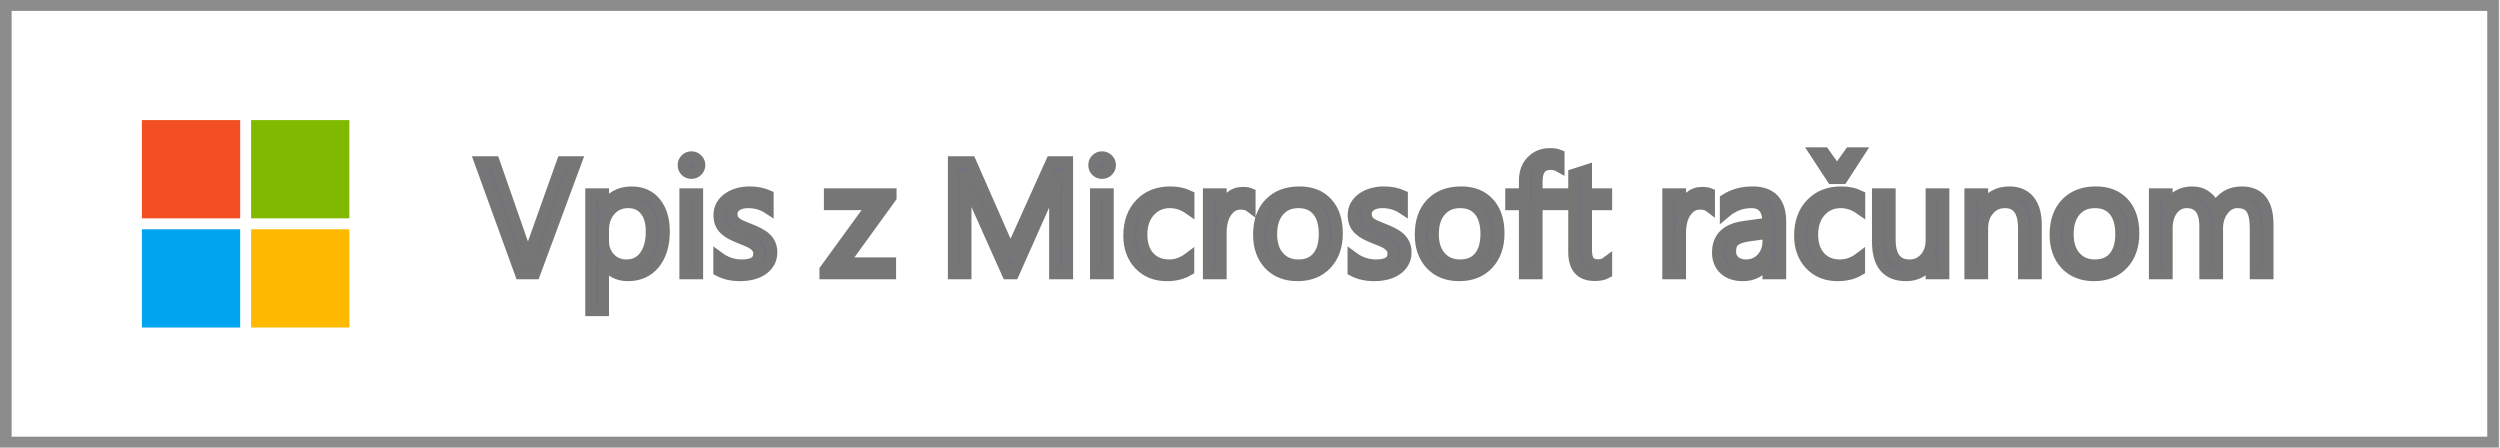
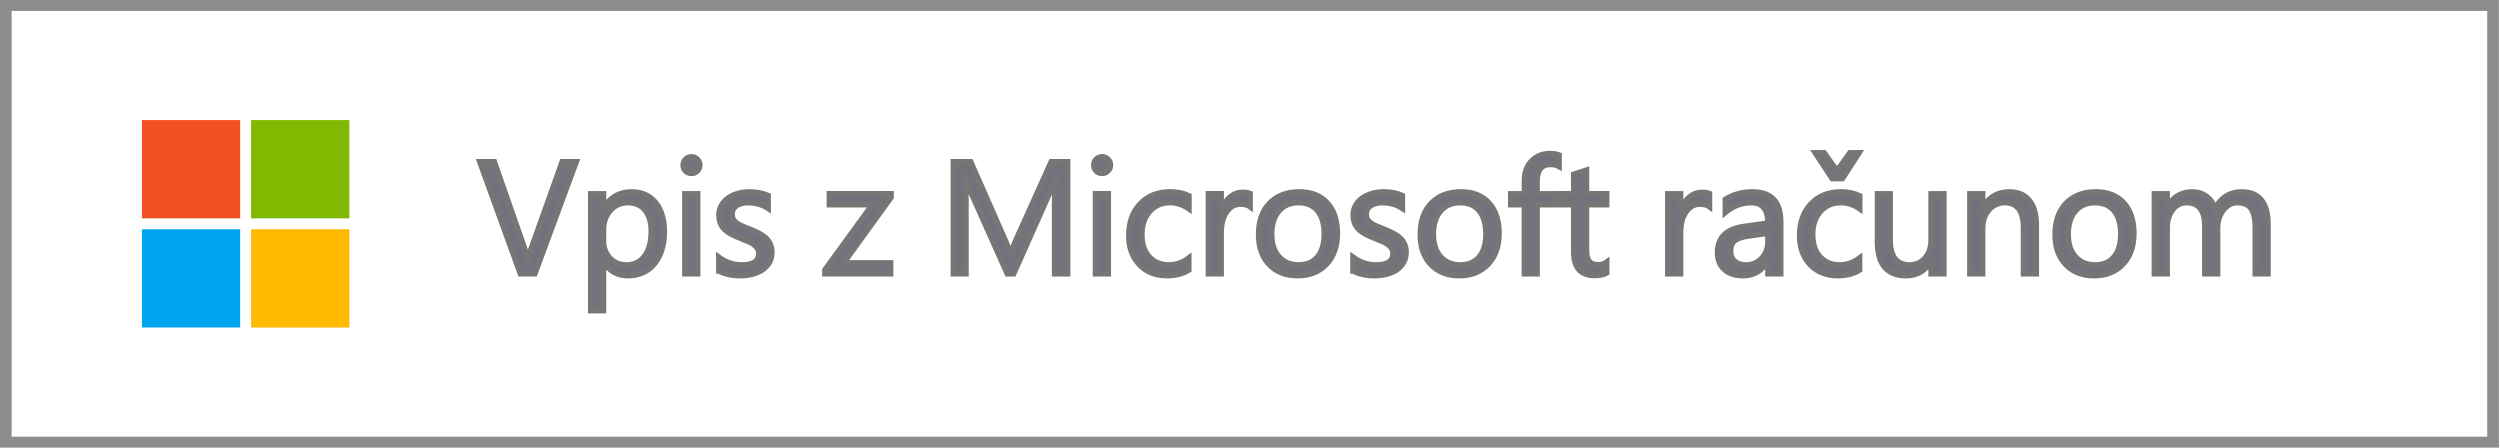
- <svg xmlns="http://www.w3.org/2000/svg" width="229" height="41" version="1.1" viewBox="0 0 229 41">
-   <path fill="#fff" strokeWidth="1.032" d="M0 0H228.897V41H0z" />
-   <path fill="#72727c" stroke="#767676" strokeDasharray="none" strokeMiterlimit="4" strokeOpacity="1" strokeWidth="0.5" d="M207.752 25.082h-1.174v-4.21q0-1.218-.38-1.763-.372-.544-1.26-.544-.752 0-1.282.688-.523.687-.523 1.647v4.182h-1.174v-4.354q0-2.163-1.669-2.163-.773 0-1.275.652-.5.644-.5 1.683v4.182h-1.175v-7.333h1.174v1.16h.029q.78-1.332 2.277-1.332.752 0 1.31.422.56.416.767 1.096.816-1.518 2.435-1.518 2.42 0 2.42 2.986zm-15.941.172q-1.626 0-2.6-1.024-.966-1.031-.966-2.729 0-1.847 1.01-2.886 1.01-1.038 2.728-1.038 1.64 0 2.557 1.01.923 1.01.923 2.8 0 1.754-.995 2.814-.988 1.053-2.657 1.053zm.086-6.689q-1.132 0-1.79.773-.66.767-.66 2.12 0 1.304.667 2.056.666.752 1.783.752 1.139 0 1.747-.738.616-.738.616-2.098 0-1.375-.616-2.12-.608-.745-1.747-.745zm-5.371 6.517h-1.175V20.9q0-2.335-1.704-2.335-.88 0-1.461.666-.573.659-.573 1.669v4.182h-1.174v-7.333h1.174v1.217h.029q.83-1.39 2.406-1.39 1.203 0 1.84.781.638.774.638 2.242zm-8.465 0h-1.174v-1.16h-.03q-.73 1.332-2.262 1.332-2.621 0-2.621-3.123V17.75h1.167v4.196q0 2.32 1.776 2.32.86 0 1.411-.63.559-.637.559-1.661v-4.225h1.174zm-7.72-.337q-.845.509-2.005.509-1.569 0-2.535-1.017-.96-1.024-.96-2.65 0-1.812 1.038-2.907 1.039-1.103 2.772-1.103.967 0 1.704.358v1.203q-.816-.573-1.747-.573-1.124 0-1.848.81-.716.801-.716 2.112 0 1.289.673 2.034.68.745 1.82.745.959 0 1.804-.638zm-.043-10.749l-1.533 2.363h-.945l-1.547-2.363h.824l1.174 1.64 1.175-1.64zm-7.183 11.086h-1.174v-1.146h-.03q-.765 1.318-2.255 1.318-1.096 0-1.719-.58-.616-.58-.616-1.54 0-2.055 2.421-2.392l2.199-.308q0-1.869-1.511-1.869-1.325 0-2.392.902v-1.203q1.081-.687 2.492-.687 2.585 0 2.585 2.735zm-1.174-3.71l-1.77.244q-.816.114-1.231.408-.415.287-.415 1.024 0 .537.38.881.386.337 1.023.337.874 0 1.44-.61.573-.615.573-1.553zm-5.35-2.435q-.308-.236-.888-.236-.752 0-1.26.71-.502.708-.502 1.933v3.738h-1.174v-7.333h1.174v1.51h.029q.25-.773.766-1.202.516-.437 1.153-.437.458 0 .702.1zm-9.417 6.073q-.416.23-1.096.23-1.927 0-1.927-2.149v-4.34h-1.26V17.75h1.26v-1.79l1.175-.38v2.17h1.848v1.002h-1.848v4.132q0 .738.25 1.053.251.315.831.315.444 0 .767-.243zm-4.362-9.754q-.344-.193-.78-.193-1.232 0-1.232 1.554v1.132h1.719v1.002h-1.72v6.331h-1.166v-6.33h-1.254v-1.003h1.254v-1.19q0-1.152.666-1.818.666-.673 1.661-.673.537 0 .852.129zm-9.152 9.998q-1.626 0-2.6-1.024-.967-1.031-.967-2.729 0-1.847 1.01-2.886 1.01-1.038 2.729-1.038 1.64 0 2.556 1.01.924 1.01.924 2.8 0 1.754-.995 2.814-.989 1.053-2.657 1.053zm.086-6.689q-1.132 0-1.79.773-.66.767-.66 2.12 0 1.304.667 2.056.666.752 1.783.752 1.138 0 1.747-.738.616-.738.616-2.098 0-1.375-.616-2.12-.609-.745-1.747-.745zm-9.811 6.252v-1.26q.96.709 2.112.709 1.547 0 1.547-1.032 0-.293-.136-.494-.129-.207-.358-.365-.222-.158-.53-.28-.3-.128-.652-.264-.487-.194-.86-.387-.364-.2-.615-.444-.243-.25-.372-.566-.122-.315-.122-.737 0-.516.236-.91.237-.401.63-.666.394-.272.896-.408.508-.136 1.045-.136.953 0 1.705.33v1.188q-.81-.53-1.862-.53-.33 0-.595.079-.265.071-.458.208-.186.136-.294.329-.1.186-.1.415 0 .287.1.48.108.193.308.344.2.15.487.272.287.122.652.265.487.186.874.387.386.193.658.444.273.243.416.565.15.323.15.767 0 .544-.243.945-.237.401-.638.666-.4.265-.923.394t-1.096.129q-1.132 0-1.962-.437zm-5.085.437q-1.626 0-2.6-1.024-.966-1.031-.966-2.729 0-1.847 1.01-2.886 1.01-1.038 2.728-1.038 1.64 0 2.556 1.01.924 1.01.924 2.8 0 1.754-.995 2.814-.988 1.053-2.657 1.053zm.086-6.689q-1.132 0-1.79.773-.66.767-.66 2.12 0 1.304.667 2.056.666.752 1.783.752 1.139 0 1.747-.738.616-.738.616-2.098 0-1.375-.616-2.12-.608-.745-1.747-.745zm-4.426.372q-.308-.236-.888-.236-.752 0-1.26.71-.502.708-.502 1.933v3.738h-1.174v-7.333h1.174v1.51h.029q.25-.773.766-1.202.516-.437 1.153-.437.459 0 .702.1zm-5.615 5.808q-.845.509-2.005.509-1.568 0-2.535-1.017-.96-1.024-.96-2.65 0-1.812 1.039-2.907 1.038-1.103 2.771-1.103.967 0 1.705.358v1.203q-.817-.573-1.748-.573-1.124 0-1.847.81-.716.801-.716 2.112 0 1.289.673 2.034.68.745 1.819.745.96 0 1.804-.638zm-7.949-8.858q-.315 0-.537-.215-.222-.215-.222-.544 0-.33.222-.545.222-.222.537-.222.323 0 .545.222.229.215.229.545 0 .315-.23.537-.221.222-.544.222zm.573 9.195h-1.174v-7.333h1.174zm-3.724 0H96.6v-6.89q0-.816.1-1.997h-.028q-.172.694-.308.995l-3.51 7.892h-.586l-3.502-7.835q-.15-.343-.308-1.052h-.029q.057.615.057 2.012v6.875h-1.16v-10.27h1.59l3.151 7.162q.365.823.473 1.232h.043q.308-.845.494-1.26l3.215-7.134h1.504zm-16.17-6.997l-4.34 5.994h4.297v1.003h-6.023v-.365l4.34-5.966h-3.932V17.75h5.658zM65.84 24.817v-1.26q.96.709 2.112.709 1.547 0 1.547-1.032 0-.293-.136-.494-.129-.207-.358-.365-.222-.158-.53-.28-.3-.128-.652-.264-.487-.194-.859-.387-.365-.2-.616-.444-.243-.25-.372-.566-.122-.315-.122-.737 0-.516.236-.91.237-.401.63-.666.394-.272.896-.408.508-.136 1.045-.136.953 0 1.705.33v1.188q-.81-.53-1.862-.53-.33 0-.595.079-.265.071-.458.208-.186.136-.294.329-.1.186-.1.415 0 .287.1.48.108.193.308.344.2.15.487.272.287.122.652.265.487.186.874.387.386.193.659.444.272.243.415.565.15.323.15.767 0 .544-.243.945-.236.401-.638.666-.4.265-.923.394t-1.096.129q-1.132 0-1.962-.437zm-2.507-8.93q-.315 0-.537-.215-.222-.215-.222-.544 0-.33.222-.545.222-.222.537-.222.322 0 .544.222.23.215.23.545 0 .315-.23.537-.222.222-.544.222zm.573 9.195h-1.174v-7.333h1.174zm-8.594-1.06h-.028v4.433H54.11V17.75h1.175v1.289h.028q.867-1.461 2.535-1.461 1.418 0 2.213.988.795.981.795 2.635 0 1.841-.895 2.951-.895 1.103-2.45 1.103-1.424 0-2.198-1.232zm-.028-2.958v1.025q0 .909.587 1.546.594.63 1.504.63 1.067 0 1.668-.816.61-.816.61-2.27 0-1.225-.567-1.92-.565-.694-1.532-.694-1.024 0-1.647.716-.623.71-.623 1.783zm-2.493-6.252l-3.802 10.27h-1.325l-3.724-10.27h1.34l2.842 8.143q.136.394.208.91h.029q.057-.43.236-.924l2.9-8.129z" fontFamily="Segoe UI" fontSize="14.667" />
-   <path fill="#8c8c8c" strokeWidth="1.032" d="M227.832 1v39H1.065V1h226.767m1.065-1H0v41h228.897z" />
-   <path fill="#f25022" d="M13 11H22V20H13z" />
-   <path fill="#00a4ef" d="M13 21H22V30H13z" />
-   <path fill="#7fba00" d="M23 11H32V20H23z" />
-   <path fill="#ffb900" d="M23 21H32V30H23z" />
+ <svg xmlns="http://www.w3.org/2000/svg" width="229" height="41" viewBox="0 0 229 41" version="1.1" id="svg54" sodipodiDocname="ms-symbollockup_signin_light.svg" inkscapeExport-filename="/Users/blazosredkar/Downloads/ms-symbollockup_signin_light.png" inkscapeExport-xdpi="229.463" inkscapeExport-ydpi="229.463" inkscapeVersion="1.1.2 (b8e25be8, 2022-02-05)" xmlnsInkscape="http://www.inkscape.org/namespaces/inkscape" xmlnsSodipodi="http://sodipodi.sourceforge.net/DTD/sodipodi-0.dtd" xmlnsSvg="http://www.w3.org/2000/svg" xmlnsRdf="http://www.w3.org/1999/02/22-rdf-syntax-ns#" xmlnsCc="http://creativecommons.org/ns#" xmlnsDc="http://purl.org/dc/elements/1.1/">
+   <defs id="defs58" />
+   <sodipodiNamedview id="namedview56" pagecolor="#ffffff" bordercolor="#111111" borderopacity="1" inkscapePageshadow="0" inkscapePageopacity="0" inkscapePagecheckerboard="1" showgrid="false" inkscapeZoom="7.124" inkscapeCx="164.732" inkscapeCy="25.057" inkscapeWindow-width="2560" inkscapeWindow-height="1387" inkscapeWindow-x="0" inkscapeWindow-y="25" inkscapeWindow-maximized="0" inkscapeCurrent-layer="svg54" width="220px" />
+   <rect width="228.897" height="41" fill="#ffffff" id="rect4" x="0" y="0" style="stroke-width:1.032" />
+   <path id="path33437" style="font-size:14.667px;line-height:1.25;font-family:'Segoe UI';-inkscape-font-specification:'Segoe UI, Normal';fill:#72727c;stroke:#767676;stroke-width:0.5;stroke-miterlimit:4;stroke-dasharray:none;stroke-opacity:1" d="m 207.752,25.082 h -1.174 v -4.211 q 0,-1.217 -0.38,-1.762 -0.372,-0.544 -1.26,-0.544 -0.752,0 -1.282,0.688 -0.523,0.688 -0.523,1.647 v 4.182 h -1.174 v -4.354 q 0,-2.163 -1.669,-2.163 -0.773,0 -1.275,0.652 -0.501,0.645 -0.501,1.683 v 4.182 h -1.174 v -7.333 h 1.174 v 1.16 h 0.029 q 0.781,-1.332 2.277,-1.332 0.752,0 1.311,0.423 0.559,0.415 0.766,1.096 0.816,-1.518 2.435,-1.518 2.421,0 2.421,2.986 z m -15.941,0.172 q -1.626,0 -2.6,-1.024 -0.967,-1.031 -0.967,-2.729 0,-1.848 1.01,-2.886 1.01,-1.038 2.729,-1.038 1.64,0 2.557,1.01 0.924,1.01 0.924,2.8 0,1.755 -0.995,2.814 -0.988,1.053 -2.657,1.053 z m 0.086,-6.689 q -1.132,0 -1.79,0.773 -0.659,0.766 -0.659,2.12 0,1.303 0.666,2.055 0.666,0.752 1.783,0.752 1.139,0 1.747,-0.738 0.616,-0.738 0.616,-2.098 0,-1.375 -0.616,-2.12 -0.609,-0.745 -1.747,-0.745 z m -5.371,6.517 h -1.174 v -4.182 q 0,-2.335 -1.704,-2.335 -0.881,0 -1.461,0.666 -0.573,0.659 -0.573,1.669 v 4.182 h -1.174 v -7.333 h 1.174 v 1.217 h 0.029 q 0.831,-1.389 2.406,-1.389 1.203,0 1.841,0.781 0.637,0.773 0.637,2.242 z m -8.465,0 h -1.174 v -1.16 h -0.029 q -0.73,1.332 -2.263,1.332 -2.621,0 -2.621,-3.122 v -4.383 h 1.167 v 4.197 q 0,2.32 1.776,2.32 0.859,0 1.411,-0.63 0.559,-0.637 0.559,-1.661 v -4.225 h 1.174 z m -7.72,-0.337 q -0.845,0.508 -2.005,0.508 -1.568,0 -2.535,-1.017 -0.96,-1.024 -0.96,-2.65 0,-1.812 1.038,-2.908 1.038,-1.103 2.771,-1.103 0.967,0 1.704,0.358 v 1.203 q -0.816,-0.573 -1.747,-0.573 -1.124,0 -1.848,0.809 -0.716,0.802 -0.716,2.113 0,1.289 0.673,2.034 0.68,0.745 1.819,0.745 0.96,0 1.805,-0.637 z m -0.043,-10.749 -1.533,2.363 h -0.945 l -1.547,-2.363 h 0.824 l 1.174,1.64 1.174,-1.64 z m -7.183,11.086 h -1.174 v -1.146 h -0.029 q -0.766,1.318 -2.256,1.318 -1.096,0 -1.719,-0.58 -0.616,-0.58 -0.616,-1.54 0,-2.055 2.421,-2.392 l 2.199,-0.308 q 0,-1.869 -1.511,-1.869 -1.325,0 -2.392,0.902 v -1.203 q 1.081,-0.688 2.492,-0.688 2.585,0 2.585,2.736 z m -1.174,-3.71 -1.769,0.243 q -0.816,0.115 -1.232,0.408 -0.415,0.286 -0.415,1.024 0,0.537 0.38,0.881 0.387,0.337 1.024,0.337 0.874,0 1.439,-0.609 0.573,-0.616 0.573,-1.554 z m -5.35,-2.435 q -0.308,-0.236 -0.888,-0.236 -0.752,0 -1.26,0.709 -0.501,0.709 -0.501,1.934 v 3.738 h -1.174 v -7.333 h 1.174 v 1.511 h 0.029 q 0.251,-0.773 0.766,-1.203 0.516,-0.437 1.153,-0.437 0.458,0 0.702,0.1 z m -9.417,6.073 q -0.415,0.229 -1.096,0.229 -1.926,0 -1.926,-2.148 v -4.34 h -1.26 v -1.003 h 1.26 v -1.79 l 1.174,-0.38 v 2.17 h 1.848 v 1.003 h -1.848 v 4.132 q 0,0.738 0.251,1.053 0.251,0.315 0.831,0.315 0.444,0 0.766,-0.243 z m -4.361,-9.754 q -0.344,-0.193 -0.781,-0.193 -1.232,0 -1.232,1.554 v 1.132 h 1.719 v 1.003 h -1.719 v 6.331 h -1.167 v -6.331 h -1.253 v -1.003 h 1.253 v -1.189 q 0,-1.153 0.666,-1.819 0.666,-0.673 1.661,-0.673 0.537,0 0.852,0.129 z m -9.152,9.997 q -1.626,0 -2.6,-1.024 -0.967,-1.031 -0.967,-2.729 0,-1.848 1.01,-2.886 1.01,-1.038 2.729,-1.038 1.64,0 2.557,1.01 0.924,1.01 0.924,2.8 0,1.755 -0.995,2.814 -0.988,1.053 -2.657,1.053 z m 0.086,-6.689 q -1.132,0 -1.79,0.773 -0.659,0.766 -0.659,2.12 0,1.303 0.666,2.055 0.666,0.752 1.783,0.752 1.139,0 1.747,-0.738 0.616,-0.738 0.616,-2.098 0,-1.375 -0.616,-2.12 -0.609,-0.745 -1.747,-0.745 z m -9.811,6.252 v -1.26 q 0.96,0.709 2.113,0.709 1.547,0 1.547,-1.031 0,-0.294 -0.136,-0.494 -0.129,-0.208 -0.358,-0.365 -0.222,-0.158 -0.53,-0.279 -0.301,-0.129 -0.652,-0.265 -0.487,-0.193 -0.859,-0.387 -0.365,-0.201 -0.616,-0.444 -0.243,-0.251 -0.372,-0.566 -0.122,-0.315 -0.122,-0.738 0,-0.516 0.236,-0.91 0.236,-0.401 0.63,-0.666 0.394,-0.272 0.895,-0.408 0.508,-0.136 1.046,-0.136 0.952,0 1.704,0.329 v 1.189 q -0.809,-0.53 -1.862,-0.53 -0.329,0 -0.594,0.079 -0.265,0.072 -0.458,0.208 -0.186,0.136 -0.294,0.329 -0.1,0.186 -0.1,0.415 0,0.286 0.1,0.48 0.107,0.193 0.308,0.344 0.201,0.15 0.487,0.272 0.286,0.122 0.652,0.265 0.487,0.186 0.874,0.387 0.387,0.193 0.659,0.444 0.272,0.243 0.415,0.566 0.15,0.322 0.15,0.766 0,0.544 -0.243,0.945 -0.236,0.401 -0.637,0.666 -0.401,0.265 -0.924,0.394 -0.523,0.129 -1.096,0.129 -1.132,0 -1.962,-0.437 z m -5.085,0.437 q -1.626,0 -2.6,-1.024 -0.967,-1.031 -0.967,-2.729 0,-1.848 1.01,-2.886 1.01,-1.038 2.729,-1.038 1.64,0 2.557,1.01 0.924,1.01 0.924,2.8 0,1.755 -0.995,2.814 -0.988,1.053 -2.657,1.053 z m 0.086,-6.689 q -1.132,0 -1.79,0.773 -0.659,0.766 -0.659,2.12 0,1.303 0.666,2.055 0.666,0.752 1.783,0.752 1.139,0 1.747,-0.738 0.616,-0.738 0.616,-2.098 0,-1.375 -0.616,-2.12 -0.609,-0.745 -1.747,-0.745 z m -4.426,0.372 q -0.308,-0.236 -0.888,-0.236 -0.752,0 -1.26,0.709 -0.501,0.709 -0.501,1.934 v 3.738 h -1.174 v -7.333 h 1.174 v 1.511 h 0.029 q 0.251,-0.773 0.766,-1.203 0.516,-0.437 1.153,-0.437 0.458,0 0.702,0.1 z m -5.615,5.808 q -0.845,0.508 -2.005,0.508 -1.568,0 -2.535,-1.017 -0.96,-1.024 -0.96,-2.65 0,-1.812 1.038,-2.908 1.038,-1.103 2.771,-1.103 0.967,0 1.704,0.358 v 1.203 q -0.816,-0.573 -1.747,-0.573 -1.124,0 -1.848,0.809 -0.716,0.802 -0.716,2.113 0,1.289 0.673,2.034 0.68,0.745 1.819,0.745 0.96,0 1.805,-0.637 z m -7.949,-8.859 q -0.315,0 -0.537,-0.215 -0.222,-0.215 -0.222,-0.544 0,-0.329 0.222,-0.544 0.222,-0.222 0.537,-0.222 0.322,0 0.544,0.222 0.229,0.215 0.229,0.544 0,0.315 -0.229,0.537 -0.222,0.222 -0.544,0.222 z m 0.573,9.195 h -1.174 v -7.333 h 1.174 z m -3.724,0 h -1.196 v -6.889 q 0,-0.816 0.1,-1.998 h -0.029 q -0.172,0.695 -0.308,0.995 l -3.509,7.892 h -0.587 l -3.502,-7.835 q -0.15,-0.344 -0.308,-1.053 h -0.029 q 0.057,0.616 0.057,2.012 v 6.875 H 87.325 V 14.812 h 1.59 l 3.151,7.161 q 0.365,0.824 0.473,1.232 h 0.043 q 0.308,-0.845 0.494,-1.26 l 3.216,-7.133 h 1.504 z M 81.625,18.085 77.285,24.079 h 4.297 v 1.003 h -6.023 v -0.365 l 4.34,-5.966 h -3.932 v -1.003 h 5.658 z m -15.784,6.732 v -1.26 q 0.96,0.709 2.113,0.709 1.547,0 1.547,-1.031 0,-0.294 -0.136,-0.494 -0.129,-0.208 -0.358,-0.365 -0.222,-0.158 -0.53,-0.279 -0.301,-0.129 -0.652,-0.265 -0.487,-0.193 -0.859,-0.387 -0.365,-0.201 -0.616,-0.444 -0.243,-0.251 -0.372,-0.566 -0.122,-0.315 -0.122,-0.738 0,-0.516 0.236,-0.91 0.236,-0.401 0.63,-0.666 0.394,-0.272 0.895,-0.408 0.508,-0.136 1.046,-0.136 0.952,0 1.704,0.329 v 1.189 q -0.809,-0.53 -1.862,-0.53 -0.329,0 -0.594,0.079 -0.265,0.072 -0.458,0.208 -0.186,0.136 -0.294,0.329 -0.1,0.186 -0.1,0.415 0,0.286 0.1,0.48 0.107,0.193 0.308,0.344 0.201,0.15 0.487,0.272 0.286,0.122 0.652,0.265 0.487,0.186 0.874,0.387 0.387,0.193 0.659,0.444 0.272,0.243 0.415,0.566 0.15,0.322 0.15,0.766 0,0.544 -0.243,0.945 -0.236,0.401 -0.637,0.666 -0.401,0.265 -0.924,0.394 -0.523,0.129 -1.096,0.129 -1.132,0 -1.962,-0.437 z M 63.334,15.887 q -0.315,0 -0.537,-0.215 -0.222,-0.215 -0.222,-0.544 0,-0.329 0.222,-0.544 0.222,-0.222 0.537,-0.222 0.322,0 0.544,0.222 0.229,0.215 0.229,0.544 0,0.315 -0.229,0.537 -0.222,0.222 -0.544,0.222 z m 0.573,9.195 h -1.174 v -7.333 h 1.174 z m -8.594,-1.06 h -0.029 v 4.433 H 54.11 V 17.749 h 1.174 v 1.289 h 0.029 q 0.867,-1.461 2.535,-1.461 1.418,0 2.213,0.988 0.795,0.981 0.795,2.635 0,1.84 -0.895,2.951 -0.895,1.103 -2.449,1.103 -1.425,0 -2.199,-1.232 z m -0.029,-2.958 v 1.024 q 0,0.91 0.587,1.547 0.594,0.63 1.504,0.63 1.067,0 1.669,-0.816 0.609,-0.816 0.609,-2.27 0,-1.225 -0.566,-1.919 -0.566,-0.695 -1.533,-0.695 -1.024,0 -1.647,0.716 -0.623,0.709 -0.623,1.783 z M 52.792,14.812 48.99,25.082 H 47.665 L 43.941,14.812 h 1.339 l 2.843,8.143 q 0.136,0.394 0.208,0.91 h 0.029 q 0.057,-0.43 0.236,-0.924 l 2.9,-8.128 z" />
+   <path d="M 227.832,1 V 40 H 1.065 V 1 H 227.832 m 1.065,-1 H 0 v 41 h 228.897 z" fill="#8c8c8c" id="path6" style="stroke-width:1.032" />
+   <rect x="13" y="11" width="9" height="9" fill="#f25022" id="rect46" />
+   <rect x="13" y="21" width="9" height="9" fill="#00a4ef" id="rect48" />
+   <rect x="23" y="11" width="9" height="9" fill="#7fba00" id="rect50" />
+   <rect x="23" y="21" width="9" height="9" fill="#ffb900" id="rect52" />
</svg>
